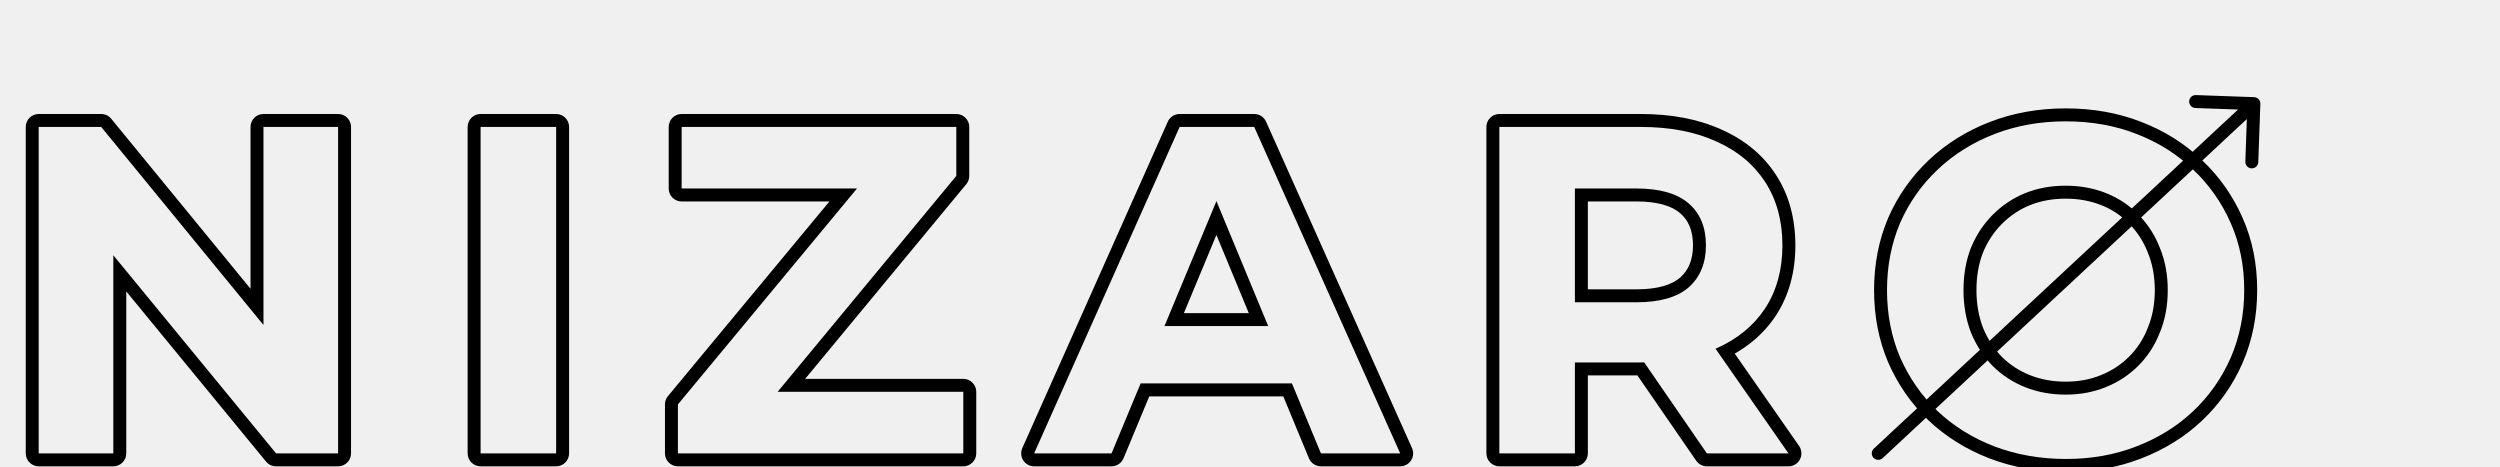
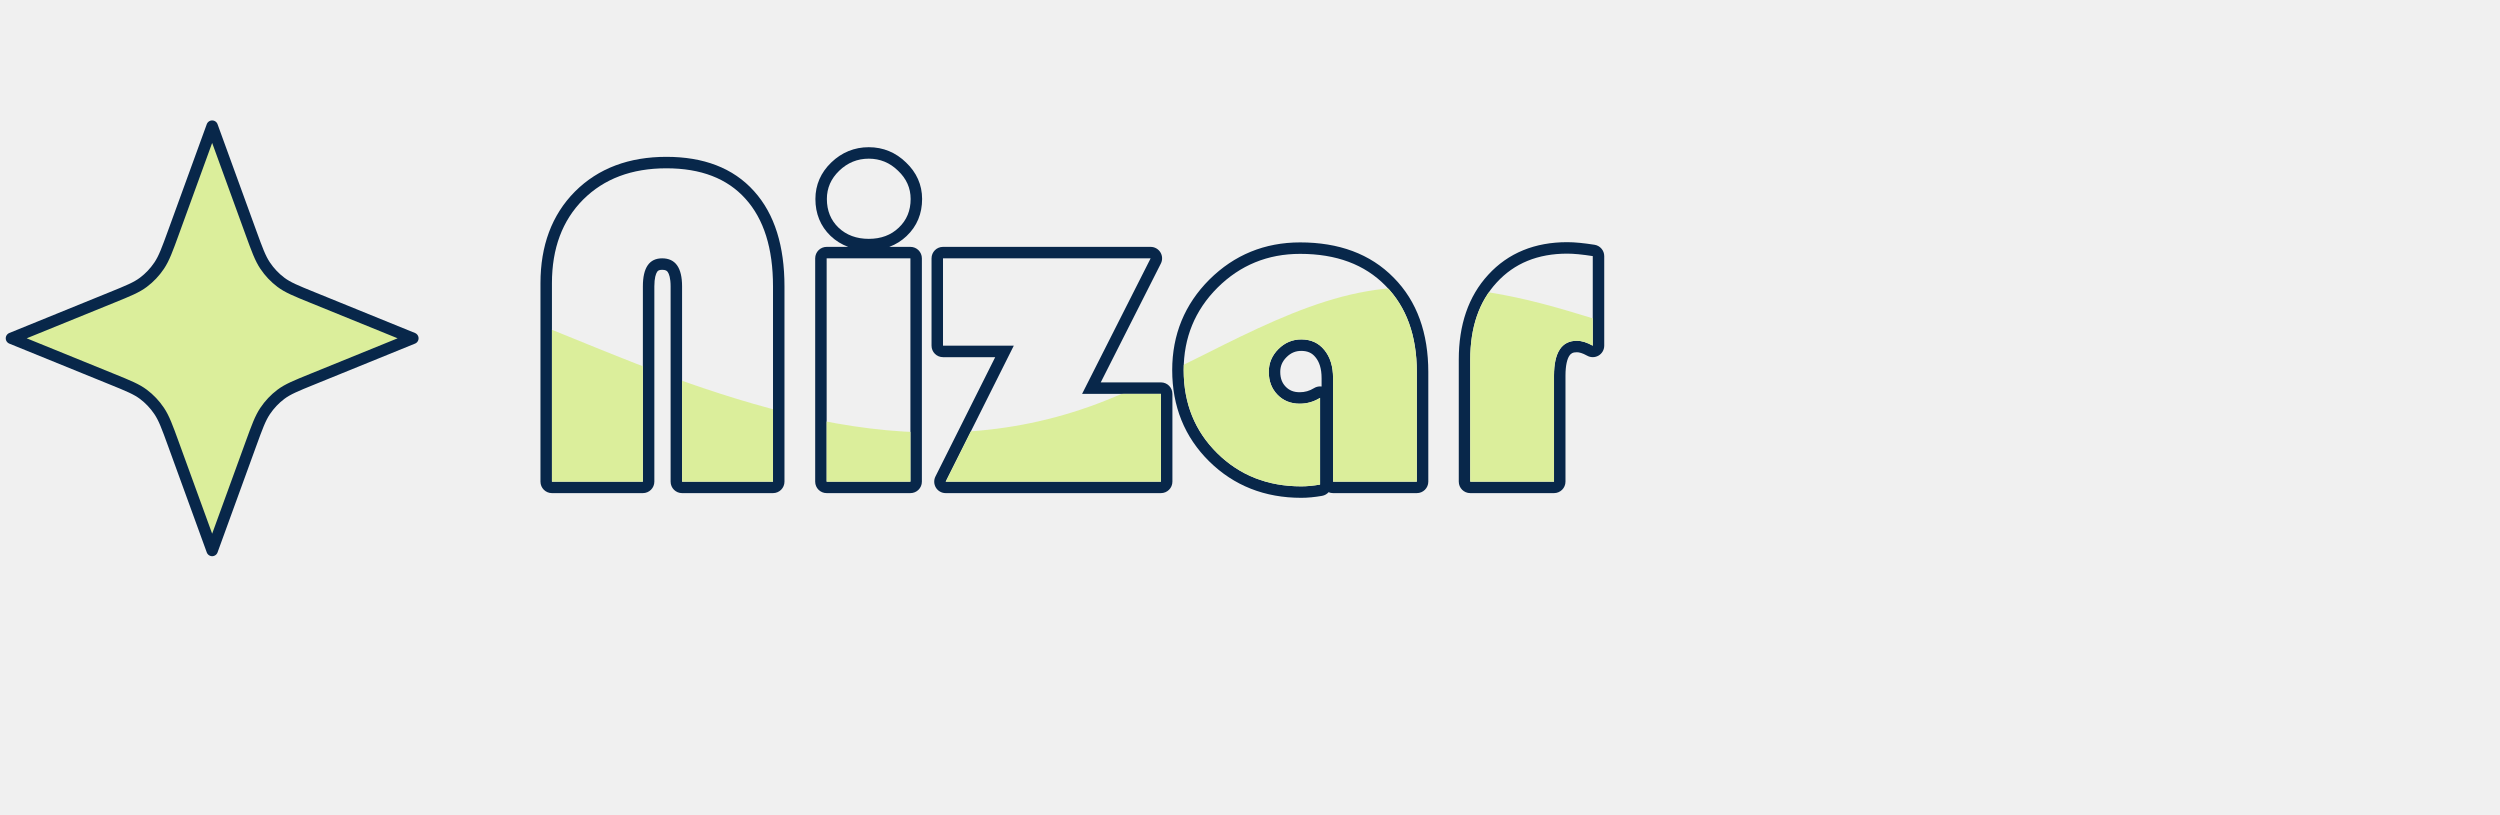
- <svg xmlns="http://www.w3.org/2000/svg" width="193" height="36" viewBox="0 0 193 36" fill="none">
-   <mask id="path-1-outside-1_219_38" maskUnits="userSpaceOnUse" x="1" y="8" width="174" height="29" fill="black">
-     <rect fill="white" x="1" y="8" width="174" height="29" />
-     <path d="M2.988 35V9.8H7.812L22.68 27.944H20.34V9.8H26.1V35H21.312L6.408 16.856H8.748V35H2.988ZM37.102 35V9.8H42.934V35H37.102ZM52.335 35V31.22L67.923 12.428L68.643 14.552H52.623V9.8H73.827V13.58L58.275 32.372L57.555 30.248H74.367V35H52.335ZM79.835 35L91.067 9.8H96.827L108.095 35H101.975L92.759 12.752H95.063L85.811 35H79.835ZM85.451 29.6L86.999 25.172H99.959L101.543 29.6H85.451ZM115.75 35V9.8H126.658C128.914 9.8 130.858 10.172 132.49 10.916C134.122 11.636 135.382 12.68 136.27 14.048C137.158 15.416 137.602 17.048 137.602 18.944C137.602 20.816 137.158 22.436 136.27 23.804C135.382 25.148 134.122 26.18 132.49 26.9C130.858 27.62 128.914 27.98 126.658 27.98H118.99L121.582 25.424V35H115.75ZM131.77 35L125.47 25.856H131.698L138.07 35H131.77ZM121.582 26.072L118.99 23.336H126.334C128.134 23.336 129.478 22.952 130.366 22.184C131.254 21.392 131.698 20.312 131.698 18.944C131.698 17.552 131.254 16.472 130.366 15.704C129.478 14.936 128.134 14.552 126.334 14.552H118.99L121.582 11.78V26.072ZM159.502 35.432C157.51 35.432 155.662 35.108 153.958 34.46C152.278 33.812 150.814 32.9 149.566 31.724C148.342 30.548 147.382 29.168 146.686 27.584C146.014 26 145.678 24.272 145.678 22.4C145.678 20.528 146.014 18.8 146.686 17.216C147.382 15.632 148.354 14.252 149.602 13.076C150.85 11.9 152.314 10.988 153.994 10.34C155.674 9.692 157.498 9.368 159.466 9.368C161.458 9.368 163.282 9.692 164.938 10.34C166.618 10.988 168.07 11.9 169.294 13.076C170.542 14.252 171.514 15.632 172.21 17.216C172.906 18.776 173.254 20.504 173.254 22.4C173.254 24.272 172.906 26.012 172.21 27.62C171.514 29.204 170.542 30.584 169.294 31.76C168.07 32.912 166.618 33.812 164.938 34.46C163.282 35.108 161.47 35.432 159.502 35.432ZM159.466 30.464C160.594 30.464 161.626 30.272 162.562 29.888C163.522 29.504 164.362 28.952 165.082 28.232C165.802 27.512 166.354 26.66 166.738 25.676C167.146 24.692 167.35 23.6 167.35 22.4C167.35 21.2 167.146 20.108 166.738 19.124C166.354 18.14 165.802 17.288 165.082 16.568C164.386 15.848 163.558 15.296 162.598 14.912C161.638 14.528 160.594 14.336 159.466 14.336C158.338 14.336 157.294 14.528 156.334 14.912C155.398 15.296 154.57 15.848 153.85 16.568C153.13 17.288 152.566 18.14 152.158 19.124C151.774 20.108 151.582 21.2 151.582 22.4C151.582 23.576 151.774 24.668 152.158 25.676C152.566 26.66 153.118 27.512 153.814 28.232C154.534 28.952 155.374 29.504 156.334 29.888C157.294 30.272 158.338 30.464 159.466 30.464Z" />
+ <svg xmlns="http://www.w3.org/2000/svg" width="218" height="71" viewBox="0 0 218 71" fill="none">
+   <path d="M18.5 11L15.128 20.268C14.58 21.775 14.305 22.529 13.879 23.163C13.501 23.725 13.037 24.216 12.505 24.615C11.906 25.066 11.193 25.356 9.767 25.935L1 29.5L9.767 33.065C11.193 33.644 11.906 33.934 12.505 34.385C13.037 34.784 13.501 35.275 13.879 35.837C14.305 36.471 14.58 37.225 15.128 38.732L18.5 48L21.872 38.732C22.42 37.225 22.695 36.471 23.121 35.837C23.499 35.275 23.963 34.784 24.494 34.385C25.094 33.934 25.807 33.644 27.233 33.065L36 29.5L27.233 25.935C25.807 25.356 25.094 25.066 24.494 24.615C23.963 24.216 23.499 23.725 23.121 23.163C22.695 22.529 22.42 21.775 21.872 20.268L18.5 11Z" fill="#DBEE9B" stroke="#08274A" stroke-linecap="round" stroke-linejoin="round" />
+   <mask id="path-2-outside-1_344_134" maskUnits="userSpaceOnUse" x="47" y="12" width="93" height="32" fill="black">
+     <rect fill="white" x="47" y="12" width="93" height="32" />
+     <path d="M48.129 42V24.695C48.129 21.662 49.034 19.233 50.844 17.41C52.667 15.587 55.089 14.676 58.109 14.676C61.117 14.676 63.415 15.561 65.004 17.332C66.606 19.103 67.406 21.648 67.406 24.969V42H59.477V24.969C59.477 23.341 58.897 22.527 57.738 22.527C56.618 22.527 56.059 23.341 56.059 24.969V42H48.129ZM79.388 22.527V42H72.084V22.527H79.388ZM75.755 13.836C76.745 13.836 77.598 14.188 78.314 14.891C79.043 15.581 79.408 16.401 79.408 17.352C79.408 18.367 79.063 19.201 78.373 19.852C77.696 20.503 76.823 20.828 75.755 20.828C74.688 20.828 73.809 20.503 73.119 19.852C72.442 19.201 72.103 18.367 72.103 17.352C72.103 16.401 72.461 15.581 73.177 14.891C73.906 14.188 74.766 13.836 75.755 13.836ZM100.335 22.527L94.359 34.344H101.234V42H82.464L88.402 30.145H82.23V22.527H100.335ZM115.11 34.695V42.254C114.511 42.358 113.964 42.41 113.47 42.41C110.54 42.41 108.098 41.447 106.145 39.52C104.192 37.592 103.216 35.177 103.216 32.273C103.216 29.448 104.199 27.052 106.165 25.086C108.144 23.12 110.546 22.137 113.372 22.137C116.523 22.137 119.003 23.061 120.813 24.91C122.636 26.746 123.548 29.259 123.548 32.449V42H116.243V32.977C116.243 31.948 115.989 31.128 115.481 30.516C114.986 29.904 114.316 29.598 113.47 29.598C112.701 29.598 112.037 29.878 111.477 30.438C110.917 30.997 110.638 31.662 110.638 32.43C110.638 33.237 110.891 33.901 111.399 34.422C111.907 34.943 112.552 35.203 113.333 35.203C113.971 35.203 114.563 35.034 115.11 34.695ZM138.889 22.332V30.145C138.381 29.858 137.919 29.715 137.502 29.715C136.174 29.715 135.51 30.73 135.51 32.762V42H128.205V31.355C128.205 28.543 128.974 26.303 130.51 24.637C132.047 22.957 134.097 22.117 136.662 22.117C137.235 22.117 137.978 22.189 138.889 22.332Z" />
  </mask>
-   <path d="M2.988 35H1.988C1.988 35.552 2.436 36 2.988 36V35ZM2.988 9.8V8.8C2.436 8.8 1.988 9.248 1.988 9.8H2.988ZM7.812 9.8L8.585 9.166C8.396 8.934 8.112 8.8 7.812 8.8V9.8ZM22.68 27.944V28.944C23.067 28.944 23.418 28.721 23.584 28.372C23.749 28.023 23.698 27.609 23.453 27.31L22.68 27.944ZM20.34 27.944H19.34C19.34 28.496 19.788 28.944 20.34 28.944V27.944ZM20.34 9.8V8.8C19.788 8.8 19.34 9.248 19.34 9.8H20.34ZM26.1 9.8H27.1C27.1 9.248 26.652 8.8 26.1 8.8V9.8ZM26.1 35V36C26.652 36 27.1 35.552 27.1 35H26.1ZM21.312 35L20.539 35.635C20.729 35.866 21.013 36 21.312 36V35ZM6.408 16.856V15.856C6.021 15.856 5.669 16.079 5.504 16.429C5.339 16.778 5.39 17.192 5.635 17.491L6.408 16.856ZM8.748 16.856H9.748C9.748 16.304 9.3 15.856 8.748 15.856V16.856ZM8.748 35V36C9.3 36 9.748 35.552 9.748 35H8.748ZM3.988 35V9.8H1.988V35H3.988ZM2.988 10.8H7.812V8.8H2.988V10.8ZM7.039 10.434L21.907 28.578L23.453 27.31L8.585 9.166L7.039 10.434ZM22.68 26.944H20.34V28.944H22.68V26.944ZM21.34 27.944V9.8H19.34V27.944H21.34ZM20.34 10.8H26.1V8.8H20.34V10.8ZM25.1 9.8V35H27.1V9.8H25.1ZM26.1 34H21.312V36H26.1V34ZM22.085 34.365L7.181 16.221L5.635 17.491L20.539 35.635L22.085 34.365ZM6.408 17.856H8.748V15.856H6.408V17.856ZM7.748 16.856V35H9.748V16.856H7.748ZM8.748 34H2.988V36H8.748V34ZM37.102 35H36.102C36.102 35.552 36.55 36 37.102 36V35ZM37.102 9.8V8.8C36.55 8.8 36.102 9.248 36.102 9.8H37.102ZM42.934 9.8H43.934C43.934 9.248 43.486 8.8 42.934 8.8V9.8ZM42.934 35V36C43.486 36 43.934 35.552 43.934 35H42.934ZM38.102 35V9.8H36.102V35H38.102ZM37.102 10.8H42.934V8.8H37.102V10.8ZM41.934 9.8V35H43.934V9.8H41.934ZM42.934 34H37.102V36H42.934V34ZM52.335 35H51.335C51.335 35.552 51.782 36 52.335 36V35ZM52.335 31.22L51.565 30.582C51.416 30.761 51.335 30.987 51.335 31.22H52.335ZM67.923 12.428L68.87 12.107C68.754 11.764 68.461 11.511 68.105 11.445C67.748 11.379 67.384 11.511 67.153 11.79L67.923 12.428ZM68.643 14.552V15.552C68.965 15.552 69.268 15.397 69.455 15.135C69.643 14.873 69.693 14.536 69.59 14.231L68.643 14.552ZM52.623 14.552H51.623C51.623 15.104 52.07 15.552 52.623 15.552V14.552ZM52.623 9.8V8.8C52.07 8.8 51.623 9.248 51.623 9.8H52.623ZM73.827 9.8H74.827C74.827 9.248 74.379 8.8 73.827 8.8V9.8ZM73.827 13.58L74.597 14.218C74.746 14.038 74.827 13.813 74.827 13.58H73.827ZM58.275 32.372L57.328 32.693C57.444 33.036 57.737 33.29 58.093 33.355C58.45 33.421 58.814 33.289 59.045 33.01L58.275 32.372ZM57.555 30.248V29.248C57.232 29.248 56.93 29.403 56.742 29.665C56.554 29.927 56.504 30.264 56.608 30.569L57.555 30.248ZM74.367 30.248H75.367C75.367 29.696 74.919 29.248 74.367 29.248V30.248ZM74.367 35V36C74.919 36 75.367 35.552 75.367 35H74.367ZM53.335 35V31.22H51.335V35H53.335ZM53.104 31.858L68.692 13.066L67.153 11.79L51.565 30.582L53.104 31.858ZM66.976 12.749L67.696 14.873L69.59 14.231L68.87 12.107L66.976 12.749ZM68.643 13.552H52.623V15.552H68.643V13.552ZM53.623 14.552V9.8H51.623V14.552H53.623ZM52.623 10.8H73.827V8.8H52.623V10.8ZM72.827 9.8V13.58H74.827V9.8H72.827ZM73.056 12.942L57.504 31.734L59.045 33.01L74.597 14.218L73.056 12.942ZM59.222 32.051L58.502 29.927L56.608 30.569L57.328 32.693L59.222 32.051ZM57.555 31.248H74.367V29.248H57.555V31.248ZM73.367 30.248V35H75.367V30.248H73.367ZM74.367 34H52.335V36H74.367V34ZM79.835 35L78.922 34.593C78.784 34.902 78.812 35.26 78.996 35.544C79.181 35.829 79.496 36 79.835 36V35ZM91.067 9.8V8.8C90.672 8.8 90.314 9.032 90.154 9.393L91.067 9.8ZM96.827 9.8L97.74 9.392C97.579 9.032 97.221 8.8 96.827 8.8V9.8ZM108.095 35V36C108.434 36 108.75 35.828 108.934 35.544C109.119 35.26 109.146 34.901 109.008 34.592L108.095 35ZM101.975 35L101.051 35.383C101.206 35.756 101.571 36 101.975 36V35ZM92.759 12.752V11.752C92.425 11.752 92.113 11.919 91.928 12.196C91.742 12.474 91.707 12.826 91.835 13.135L92.759 12.752ZM95.063 12.752L95.986 13.136C96.115 12.827 96.08 12.475 95.895 12.197C95.709 11.919 95.397 11.752 95.063 11.752V12.752ZM85.811 35V36C86.215 36 86.579 35.757 86.734 35.384L85.811 35ZM85.451 29.6L84.507 29.27C84.4 29.576 84.448 29.915 84.636 30.179C84.823 30.443 85.127 30.6 85.451 30.6V29.6ZM86.999 25.172V24.172C86.574 24.172 86.195 24.441 86.055 24.842L86.999 25.172ZM99.959 25.172L100.901 24.835C100.758 24.437 100.381 24.172 99.959 24.172V25.172ZM101.543 29.6V30.6C101.868 30.6 102.173 30.442 102.361 30.176C102.548 29.91 102.594 29.57 102.485 29.263L101.543 29.6ZM80.748 35.407L91.98 10.207L90.154 9.393L78.922 34.593L80.748 35.407ZM91.067 10.8H96.827V8.8H91.067V10.8ZM95.914 10.208L107.182 35.408L109.008 34.592L97.74 9.392L95.914 10.208ZM108.095 34H101.975V36H108.095V34ZM102.899 34.617L93.683 12.369L91.835 13.135L101.051 35.383L102.899 34.617ZM92.759 13.752H95.063V11.752H92.759V13.752ZM94.14 12.368L84.888 34.616L86.734 35.384L95.986 13.136L94.14 12.368ZM85.811 34H79.835V36H85.811V34ZM86.395 29.93L87.943 25.502L86.055 24.842L84.507 29.27L86.395 29.93ZM86.999 26.172H99.959V24.172H86.999V26.172ZM99.017 25.509L100.601 29.937L102.485 29.263L100.901 24.835L99.017 25.509ZM101.543 28.6H85.451V30.6H101.543V28.6ZM115.75 35H114.75C114.75 35.552 115.197 36 115.75 36V35ZM115.75 9.8V8.8C115.197 8.8 114.75 9.248 114.75 9.8H115.75ZM132.49 10.916L132.075 11.826L132.086 11.831L132.49 10.916ZM136.27 14.048L135.431 14.592L135.431 14.592L136.27 14.048ZM136.27 23.804L137.104 24.355L137.108 24.349L136.27 23.804ZM132.49 26.9L132.893 27.815L132.893 27.815L132.49 26.9ZM118.99 27.98L118.287 27.268C117.999 27.553 117.91 27.984 118.064 28.36C118.218 28.735 118.584 28.98 118.99 28.98V27.98ZM121.582 25.424H122.582C122.582 25.021 122.339 24.657 121.967 24.502C121.596 24.346 121.167 24.429 120.879 24.712L121.582 25.424ZM121.582 35V36C122.134 36 122.582 35.552 122.582 35H121.582ZM131.77 35L130.946 35.567C131.133 35.838 131.441 36 131.77 36V35ZM125.47 25.856V24.856C125.098 24.856 124.757 25.062 124.584 25.391C124.412 25.72 124.435 26.117 124.646 26.423L125.47 25.856ZM131.698 25.856L132.518 25.284C132.331 25.016 132.025 24.856 131.698 24.856V25.856ZM138.07 35V36C138.442 36 138.784 35.793 138.956 35.463C139.128 35.133 139.103 34.734 138.89 34.428L138.07 35ZM121.582 26.072L120.856 26.76C121.137 27.057 121.571 27.152 121.952 27.001C122.332 26.849 122.582 26.481 122.582 26.072H121.582ZM118.99 23.336V22.336C118.59 22.336 118.229 22.574 118.071 22.941C117.913 23.308 117.989 23.734 118.264 24.024L118.99 23.336ZM130.366 22.184L131.02 22.94C131.024 22.937 131.027 22.934 131.031 22.93L130.366 22.184ZM118.99 14.552L118.259 13.869C117.987 14.16 117.914 14.585 118.072 14.95C118.231 15.316 118.591 15.552 118.99 15.552V14.552ZM121.582 11.78H122.582C122.582 11.369 122.331 11.001 121.949 10.85C121.567 10.699 121.132 10.797 120.851 11.097L121.582 11.78ZM116.75 35V9.8H114.75V35H116.75ZM115.75 10.8H126.658V8.8H115.75V10.8ZM126.658 10.8C128.806 10.8 130.602 11.155 132.075 11.826L132.904 10.006C131.113 9.189 129.021 8.8 126.658 8.8V10.8ZM132.086 11.831C133.557 12.48 134.659 13.403 135.431 14.592L137.108 13.504C136.105 11.957 134.686 10.792 132.893 10.001L132.086 11.831ZM135.431 14.592C136.197 15.773 136.602 17.209 136.602 18.944H138.602C138.602 16.887 138.118 15.059 137.108 13.504L135.431 14.592ZM136.602 18.944C136.602 20.652 136.199 22.077 135.431 23.259L137.108 24.349C138.116 22.795 138.602 20.98 138.602 18.944H136.602ZM135.435 23.253C134.664 24.42 133.562 25.334 132.086 25.985L132.893 27.815C134.681 27.026 136.099 25.876 137.104 24.355L135.435 23.253ZM132.086 25.985C130.61 26.636 128.81 26.98 126.658 26.98V28.98C129.017 28.98 131.105 28.604 132.893 27.815L132.086 25.985ZM126.658 26.98H118.99V28.98H126.658V26.98ZM119.692 28.692L122.284 26.136L120.879 24.712L118.287 27.268L119.692 28.692ZM120.582 25.424V35H122.582V25.424H120.582ZM121.582 34H115.75V36H121.582V34ZM132.593 34.433L126.293 25.289L124.646 26.423L130.946 35.567L132.593 34.433ZM125.47 26.856H131.698V24.856H125.47V26.856ZM130.877 26.428L137.249 35.572L138.89 34.428L132.518 25.284L130.877 26.428ZM138.07 34H131.77V36H138.07V34ZM122.308 25.384L119.716 22.648L118.264 24.024L120.856 26.76L122.308 25.384ZM118.99 24.336H126.334V22.336H118.99V24.336ZM126.334 24.336C128.251 24.336 129.875 23.931 131.02 22.94L129.711 21.428C129.08 21.973 128.016 22.336 126.334 22.336V24.336ZM131.031 22.93C132.165 21.919 132.698 20.55 132.698 18.944H130.698C130.698 20.074 130.342 20.865 129.7 21.438L131.031 22.93ZM132.698 18.944C132.698 17.321 132.169 15.941 131.02 14.948L129.711 16.46C130.339 17.003 130.698 17.783 130.698 18.944H132.698ZM131.02 14.948C129.875 13.957 128.251 13.552 126.334 13.552V15.552C128.016 15.552 129.08 15.915 129.711 16.46L131.02 14.948ZM126.334 13.552H118.99V15.552H126.334V13.552ZM119.72 15.235L122.312 12.463L120.851 11.097L118.259 13.869L119.72 15.235ZM120.582 11.78V26.072H122.582V11.78H120.582ZM153.958 34.46L153.598 35.393L153.603 35.395L153.958 34.46ZM149.566 31.724L148.873 32.445L148.88 32.452L149.566 31.724ZM146.686 27.584L145.766 27.975L145.771 27.986L146.686 27.584ZM146.686 17.216L145.771 16.814L145.766 16.825L146.686 17.216ZM153.994 10.34L153.634 9.407L153.634 9.407L153.994 10.34ZM164.938 10.34L164.574 11.271L164.578 11.273L164.938 10.34ZM169.294 13.076L168.601 13.797L168.608 13.804L169.294 13.076ZM172.21 17.216L171.295 17.618L171.297 17.623L172.21 17.216ZM172.21 27.62L173.126 28.022L173.128 28.017L172.21 27.62ZM169.294 31.76L169.98 32.488L169.98 32.488L169.294 31.76ZM164.938 34.46L164.578 33.527L164.574 33.529L164.938 34.46ZM162.562 29.888L162.191 28.959L162.183 28.963L162.562 29.888ZM165.082 28.232L164.375 27.525L164.375 27.525L165.082 28.232ZM166.738 25.676L165.814 25.293C165.812 25.299 165.809 25.306 165.807 25.312L166.738 25.676ZM166.738 19.124L165.807 19.488C165.809 19.494 165.812 19.501 165.814 19.507L166.738 19.124ZM165.082 16.568L164.363 17.263C164.367 17.267 164.371 17.271 164.375 17.275L165.082 16.568ZM162.598 14.912L162.227 15.841L162.227 15.841L162.598 14.912ZM156.334 14.912L155.963 13.983L155.955 13.987L156.334 14.912ZM153.85 16.568L154.557 17.275L154.557 17.275L153.85 16.568ZM152.158 19.124L151.234 18.741C151.232 18.747 151.229 18.754 151.227 18.761L152.158 19.124ZM152.158 25.676L151.224 26.032C151.227 26.041 151.231 26.05 151.234 26.059L152.158 25.676ZM153.814 28.232L153.095 28.927C153.099 28.931 153.103 28.935 153.107 28.939L153.814 28.232ZM156.334 29.888L155.963 30.817L155.963 30.817L156.334 29.888ZM159.502 34.432C157.62 34.432 155.894 34.126 154.314 33.525L153.603 35.395C155.43 36.09 157.4 36.432 159.502 36.432V34.432ZM154.318 33.527C152.753 32.923 151.401 32.079 150.252 30.996L148.88 32.452C150.227 33.721 151.804 34.701 153.598 35.393L154.318 33.527ZM150.259 31.003C149.131 29.919 148.246 28.648 147.602 27.182L145.771 27.986C146.518 29.688 147.553 31.177 148.873 32.445L150.259 31.003ZM147.607 27.193C146.992 25.744 146.678 24.15 146.678 22.4H144.678C144.678 24.394 145.037 26.256 145.766 27.974L147.607 27.193ZM146.678 22.4C146.678 20.65 146.992 19.056 147.607 17.607L145.766 16.825C145.037 18.544 144.678 20.406 144.678 22.4H146.678ZM147.602 17.618C148.244 16.156 149.139 14.887 150.288 13.804L148.916 12.348C147.57 13.617 146.52 15.108 145.771 16.814L147.602 17.618ZM150.288 13.804C151.437 12.721 152.789 11.877 154.354 11.273L153.634 9.407C151.84 10.099 150.263 11.079 148.916 12.348L150.288 13.804ZM154.354 11.273C155.909 10.673 157.61 10.368 159.466 10.368V8.368C157.387 8.368 155.439 8.711 153.634 9.407L154.354 11.273ZM159.466 10.368C161.348 10.368 163.047 10.674 164.574 11.271L165.303 9.409C163.517 8.71 161.568 8.368 159.466 8.368V10.368ZM164.578 11.273C166.142 11.876 167.479 12.719 168.601 13.797L169.987 12.355C168.661 11.081 167.094 10.1 165.298 9.407L164.578 11.273ZM168.608 13.804C169.758 14.887 170.652 16.156 171.295 17.618L173.126 16.814C172.376 15.108 171.327 13.617 169.98 12.348L168.608 13.804ZM171.297 17.623C171.93 19.042 172.254 20.629 172.254 22.4H174.254C174.254 20.379 173.883 18.51 173.123 16.809L171.297 17.623ZM172.254 22.4C172.254 24.145 171.931 25.749 171.292 27.223L173.128 28.017C173.882 26.275 174.254 24.399 174.254 22.4H172.254ZM171.295 27.218C170.652 28.68 169.758 29.949 168.608 31.032L169.98 32.488C171.327 31.219 172.376 29.728 173.126 28.022L171.295 27.218ZM168.609 31.032C167.486 32.089 166.146 32.922 164.578 33.527L165.298 35.393C167.09 34.702 168.655 33.735 169.98 32.488L168.609 31.032ZM164.574 33.529C163.046 34.127 161.359 34.432 159.502 34.432V36.432C161.582 36.432 163.519 36.089 165.303 35.391L164.574 33.529ZM159.466 31.464C160.709 31.464 161.872 31.252 162.942 30.813L162.183 28.963C161.38 29.292 160.479 29.464 159.466 29.464V31.464ZM162.934 30.817C164.017 30.383 164.972 29.756 165.789 28.939L164.375 27.525C163.752 28.148 163.027 28.625 162.191 28.959L162.934 30.817ZM165.789 28.939C166.611 28.118 167.237 27.147 167.67 26.04L165.807 25.312C165.471 26.173 164.994 26.906 164.375 27.525L165.789 28.939ZM167.662 26.059C168.126 24.939 168.35 23.715 168.35 22.4H166.35C166.35 23.485 166.166 24.445 165.814 25.293L167.662 26.059ZM168.35 22.4C168.35 21.085 168.126 19.861 167.662 18.741L165.814 19.507C166.166 20.355 166.35 21.315 166.35 22.4H168.35ZM167.67 18.761C167.237 17.653 166.611 16.682 165.789 15.861L164.375 17.275C164.994 17.894 165.471 18.627 165.807 19.488L167.67 18.761ZM165.801 15.873C165.004 15.048 164.056 14.418 162.97 13.983L162.227 15.841C163.06 16.174 163.769 16.648 164.363 17.263L165.801 15.873ZM162.97 13.983C161.881 13.548 160.71 13.336 159.466 13.336V15.336C160.479 15.336 161.395 15.508 162.227 15.841L162.97 13.983ZM159.466 13.336C158.223 13.336 157.051 13.548 155.963 13.983L156.706 15.841C157.537 15.508 158.454 15.336 159.466 15.336V13.336ZM155.955 13.987C154.895 14.421 153.956 15.048 153.143 15.861L154.557 17.275C155.184 16.648 155.901 16.171 156.714 15.837L155.955 13.987ZM153.143 15.861C152.326 16.678 151.69 17.642 151.234 18.741L153.082 19.507C153.442 18.639 153.934 17.898 154.557 17.275L153.143 15.861ZM151.227 18.761C150.792 19.875 150.582 21.092 150.582 22.4H152.582C152.582 21.308 152.757 20.341 153.09 19.488L151.227 18.761ZM150.582 22.4C150.582 23.687 150.793 24.901 151.224 26.032L153.093 25.32C152.756 24.436 152.582 23.465 152.582 22.4H150.582ZM151.234 26.059C151.687 27.151 152.307 28.111 153.095 28.927L154.533 27.537C153.93 26.913 153.445 26.169 153.082 25.293L151.234 26.059ZM153.107 28.939C153.924 29.756 154.879 30.383 155.963 30.817L156.706 28.959C155.869 28.625 155.144 28.148 154.521 27.525L153.107 28.939ZM155.963 30.817C157.051 31.252 158.223 31.464 159.466 31.464V29.464C158.454 29.464 157.537 29.292 156.706 28.959L155.963 30.817Z" fill="black" mask="url(#path-1-outside-1_219_38)" />
-   <path d="M144.659 34.634C144.457 34.822 144.446 35.139 144.634 35.341C144.822 35.543 145.139 35.554 145.341 35.366L144.659 34.634ZM174.5 8.018C174.51 7.742 174.294 7.51 174.018 7.5L169.521 7.34C169.245 7.33 169.013 7.546 169.003 7.822C168.993 8.098 169.209 8.329 169.485 8.339L173.482 8.482L173.34 12.479C173.33 12.755 173.546 12.987 173.822 12.997C174.098 13.007 174.329 12.791 174.339 12.515L174.5 8.018ZM145.341 35.366L174.341 8.366L173.659 7.634L144.659 34.634L145.341 35.366Z" fill="black" />
+   <path d="M48.129 42H47.129C47.129 42.552 47.577 43 48.129 43V42ZM50.844 17.41L50.137 16.703L50.134 16.706L50.844 17.41ZM65.004 17.332L64.26 18L64.262 18.003L65.004 17.332ZM67.406 42V43C67.959 43 68.406 42.552 68.406 42H67.406ZM59.477 42H58.477C58.477 42.552 58.924 43 59.477 43V42ZM56.059 42V43C56.611 43 57.059 42.552 57.059 42H56.059ZM49.129 42V24.695H47.129V42H49.129ZM49.129 24.695C49.129 21.874 49.963 19.717 51.553 18.115L50.134 16.706C48.105 18.749 47.129 21.449 47.129 24.695H49.129ZM51.551 18.117C53.154 16.514 55.305 15.676 58.109 15.676V13.676C54.873 13.676 52.179 14.661 50.137 16.703L51.551 18.117ZM58.109 15.676C60.913 15.676 62.908 16.494 64.26 18L65.748 16.664C63.922 14.629 61.321 13.676 58.109 13.676V15.676ZM64.262 18.003C65.642 19.529 66.406 21.799 66.406 24.969H68.406C68.406 21.498 67.569 18.677 65.746 16.661L64.262 18.003ZM66.406 24.969V42H68.406V24.969H66.406ZM67.406 41H59.477V43H67.406V41ZM60.477 42V24.969H58.477V42H60.477ZM60.477 24.969C60.477 24.067 60.321 23.21 59.857 22.558C59.347 21.842 58.582 21.527 57.738 21.527V23.527C58.054 23.527 58.157 23.619 58.227 23.718C58.342 23.879 58.477 24.243 58.477 24.969H60.477ZM57.738 21.527C56.9 21.527 56.148 21.853 55.655 22.571C55.207 23.221 55.059 24.071 55.059 24.969H57.059C57.059 24.239 57.19 23.868 57.302 23.704C57.368 23.608 57.456 23.527 57.738 23.527V21.527ZM55.059 24.969V42H57.059V24.969H55.059ZM56.059 41H48.129V43H56.059V41ZM79.388 22.527H80.388C80.388 21.975 79.941 21.527 79.388 21.527V22.527ZM79.388 42V43C79.941 43 80.388 42.552 80.388 42H79.388ZM72.084 42H71.084C71.084 42.552 71.531 43 72.084 43V42ZM72.084 22.527V21.527C71.531 21.527 71.084 21.975 71.084 22.527H72.084ZM78.314 14.891L77.614 15.604C77.618 15.608 77.622 15.613 77.627 15.617L78.314 14.891ZM78.373 19.852L77.686 19.124L77.68 19.131L78.373 19.852ZM73.119 19.852L72.426 20.572L72.433 20.579L73.119 19.852ZM73.177 14.891L73.871 15.611L73.871 15.611L73.177 14.891ZM78.388 22.527V42H80.388V22.527H78.388ZM79.388 41H72.084V43H79.388V41ZM73.084 42V22.527H71.084V42H73.084ZM72.084 23.527H79.388V21.527H72.084V23.527ZM75.755 14.836C76.479 14.836 77.081 15.082 77.614 15.604L79.015 14.177C78.115 13.293 77.011 12.836 75.755 12.836V14.836ZM77.627 15.617C78.169 16.13 78.408 16.693 78.408 17.352H80.408C80.408 16.109 79.918 15.031 79.001 14.164L77.627 15.617ZM78.408 17.352C78.408 18.114 78.161 18.676 77.686 19.124L79.059 20.579C79.965 19.725 80.408 18.621 80.408 17.352H78.408ZM77.68 19.131C77.215 19.578 76.603 19.828 75.755 19.828V21.828C77.043 21.828 78.177 21.427 79.066 20.572L77.68 19.131ZM75.755 19.828C74.908 19.828 74.286 19.578 73.805 19.124L72.433 20.579C73.332 21.427 74.467 21.828 75.755 21.828V19.828ZM73.812 19.131C73.348 18.685 73.103 18.12 73.103 17.352H71.103C71.103 18.615 71.535 19.716 72.426 20.572L73.812 19.131ZM73.103 17.352C73.103 16.686 73.341 16.122 73.871 15.611L72.484 14.171C71.582 15.039 71.103 16.116 71.103 17.352H73.103ZM73.871 15.611C74.419 15.082 75.031 14.836 75.755 14.836V12.836C74.5 12.836 73.394 13.293 72.483 14.171L73.871 15.611ZM100.335 22.527L101.228 22.979C101.384 22.669 101.369 22.299 101.187 22.004C101.005 21.708 100.683 21.527 100.335 21.527V22.527ZM94.359 34.344L93.466 33.892C93.309 34.202 93.325 34.572 93.507 34.867C93.689 35.163 94.011 35.344 94.359 35.344V34.344ZM101.234 34.344H102.234C102.234 33.791 101.786 33.344 101.234 33.344V34.344ZM101.234 42V43C101.786 43 102.234 42.552 102.234 42H101.234ZM82.464 42L81.57 41.552C81.415 41.862 81.431 42.23 81.613 42.526C81.795 42.82 82.117 43 82.464 43V42ZM88.402 30.145L89.296 30.592C89.451 30.282 89.435 29.914 89.252 29.619C89.07 29.324 88.748 29.145 88.402 29.145V30.145ZM82.23 30.145H81.23C81.23 30.697 81.677 31.145 82.23 31.145V30.145ZM82.23 22.527V21.527C81.677 21.527 81.23 21.975 81.23 22.527H82.23ZM99.443 22.076L93.466 33.892L95.251 34.795L101.228 22.979L99.443 22.076ZM94.359 35.344H101.234V33.344H94.359V35.344ZM100.234 34.344V42H102.234V34.344H100.234ZM101.234 41H82.464V43H101.234V41ZM83.358 42.448L89.296 30.592L87.507 29.697L81.57 41.552L83.358 42.448ZM88.402 29.145H82.23V31.145H88.402V29.145ZM83.23 30.145V22.527H81.23V30.145H83.23ZM82.23 23.527H100.335V21.527H82.23V23.527ZM115.11 34.695H116.11C116.11 34.333 115.914 33.998 115.597 33.822C115.28 33.645 114.892 33.654 114.584 33.845L115.11 34.695ZM115.11 42.254L115.281 43.239C115.76 43.156 116.11 42.74 116.11 42.254H115.11ZM106.165 25.086L105.46 24.377L105.458 24.379L106.165 25.086ZM120.813 24.91L120.099 25.61L120.104 25.615L120.813 24.91ZM123.548 42V43C124.1 43 124.548 42.552 124.548 42H123.548ZM116.243 42H115.243C115.243 42.552 115.691 43 116.243 43V42ZM115.481 30.516L114.704 31.144L114.712 31.154L115.481 30.516ZM114.11 34.695V42.254H116.11V34.695H114.11ZM114.939 41.269C114.384 41.365 113.896 41.41 113.47 41.41V43.41C114.033 43.41 114.638 43.351 115.281 43.239L114.939 41.269ZM113.47 41.41C110.783 41.41 108.6 40.537 106.848 38.808L105.443 40.231C107.597 42.356 110.297 43.41 113.47 43.41V41.41ZM106.848 38.808C105.097 37.08 104.216 34.927 104.216 32.273H102.216C102.216 35.427 103.287 38.105 105.443 40.231L106.848 38.808ZM104.216 32.273C104.216 29.708 105.097 27.568 106.872 25.793L105.458 24.379C103.301 26.536 102.216 29.188 102.216 32.273H104.216ZM106.87 25.795C108.659 24.018 110.807 23.137 113.372 23.137V21.137C110.286 21.137 107.629 22.222 105.46 24.377L106.87 25.795ZM113.372 23.137C116.317 23.137 118.517 23.994 120.099 25.61L121.528 24.211C119.49 22.129 116.729 21.137 113.372 21.137V23.137ZM120.104 25.615C121.699 27.222 122.548 29.458 122.548 32.449H124.548C124.548 29.06 123.573 26.27 121.523 24.206L120.104 25.615ZM122.548 32.449V42H124.548V32.449H122.548ZM123.548 41H116.243V43H123.548V41ZM117.243 42V32.977H115.243V42H117.243ZM117.243 32.977C117.243 31.784 116.947 30.716 116.251 29.877L114.712 31.154C115.031 31.54 115.243 32.112 115.243 32.977H117.243ZM116.259 29.887C115.558 29.02 114.592 28.598 113.47 28.598V30.598C114.04 30.598 114.415 30.787 114.704 31.144L116.259 29.887ZM113.47 28.598C112.427 28.598 111.511 28.989 110.77 29.73L112.184 31.145C112.563 30.766 112.975 30.598 113.47 30.598V28.598ZM110.77 29.73C110.029 30.471 109.638 31.387 109.638 32.43H111.638C111.638 31.936 111.806 31.523 112.184 31.145L110.77 29.73ZM109.638 32.43C109.638 33.467 109.973 34.391 110.683 35.12L112.115 33.724C111.81 33.411 111.638 33.007 111.638 32.43H109.638ZM110.683 35.12C111.394 35.849 112.304 36.203 113.333 36.203V34.203C112.799 34.203 112.42 34.036 112.115 33.724L110.683 35.12ZM113.333 36.203C114.158 36.203 114.933 35.981 115.637 35.546L114.584 33.845C114.194 34.087 113.783 34.203 113.333 34.203V36.203ZM138.889 22.332H139.889C139.889 21.84 139.531 21.421 139.044 21.344L138.889 22.332ZM138.889 30.145L138.398 31.015C138.707 31.19 139.086 31.187 139.393 31.008C139.7 30.829 139.889 30.5 139.889 30.145H138.889ZM135.51 42V43C136.062 43 136.51 42.552 136.51 42H135.51ZM128.205 42H127.205C127.205 42.552 127.653 43 128.205 43V42ZM130.51 24.637L131.245 25.314L131.248 25.312L130.51 24.637ZM137.889 22.332V30.145H139.889V22.332H137.889ZM139.38 29.274C138.779 28.934 138.146 28.715 137.502 28.715V30.715C137.692 30.715 137.983 30.782 138.398 31.015L139.38 29.274ZM137.502 28.715C136.539 28.715 135.708 29.109 135.171 29.929C134.683 30.676 134.51 31.669 134.51 32.762H136.51C136.51 31.823 136.669 31.293 136.845 31.024C136.973 30.829 137.138 30.715 137.502 30.715V28.715ZM134.51 32.762V42H136.51V32.762H134.51ZM135.51 41H128.205V43H135.51V41ZM129.205 42V31.355H127.205V42H129.205ZM129.205 31.355C129.205 28.731 129.918 26.755 131.245 25.314L129.775 23.959C128.03 25.852 127.205 28.355 127.205 31.355H129.205ZM131.248 25.312C132.57 23.866 134.339 23.117 136.662 23.117V21.117C133.856 21.117 131.523 22.048 129.772 23.962L131.248 25.312ZM136.662 23.117C137.162 23.117 137.847 23.18 138.734 23.32L139.044 21.344C138.108 21.197 137.309 21.117 136.662 21.117V23.117Z" fill="#08274A" mask="url(#path-2-outside-1_344_134)" />
+   <mask id="mask0_344_134" style="mask-type:alpha" maskUnits="userSpaceOnUse" x="48" y="13" width="91" height="30">
+     <path d="M48.129 42V24.695C48.129 21.662 49.034 19.233 50.844 17.41C52.667 15.587 55.089 14.676 58.109 14.676C61.117 14.676 63.415 15.561 65.004 17.332C66.606 19.103 67.406 21.648 67.406 24.969V42H59.477V24.969C59.477 23.341 58.897 22.527 57.738 22.527C56.618 22.527 56.059 23.341 56.059 24.969V42H48.129ZM79.388 22.527V42H72.084V22.527H79.388ZM75.755 13.836C76.745 13.836 77.598 14.188 78.314 14.891C79.043 15.581 79.408 16.401 79.408 17.352C79.408 18.367 79.063 19.201 78.373 19.852C77.696 20.503 76.823 20.828 75.755 20.828C74.688 20.828 73.809 20.503 73.119 19.852C72.442 19.201 72.103 18.367 72.103 17.352C72.103 16.401 72.461 15.581 73.177 14.891C73.906 14.188 74.766 13.836 75.755 13.836ZM100.335 22.527L94.359 34.344H101.234V42H82.464L88.402 30.145H82.23V22.527H100.335ZM115.11 34.695V42.254C114.511 42.358 113.964 42.41 113.47 42.41C110.54 42.41 108.098 41.447 106.145 39.52C104.192 37.592 103.216 35.177 103.216 32.273C103.216 29.448 104.199 27.052 106.165 25.086C108.144 23.12 110.546 22.137 113.372 22.137C116.523 22.137 119.003 23.061 120.813 24.91C122.636 26.746 123.548 29.259 123.548 32.449V42H116.243V32.977C116.243 31.948 115.989 31.128 115.481 30.516C114.986 29.904 114.316 29.598 113.47 29.598C112.701 29.598 112.037 29.878 111.477 30.438C110.917 30.997 110.638 31.662 110.638 32.43C110.638 33.237 110.891 33.901 111.399 34.422C111.907 34.943 112.552 35.203 113.333 35.203C113.971 35.203 114.563 35.034 115.11 34.695ZM138.889 22.332V30.145C138.381 29.858 137.919 29.715 137.502 29.715C136.174 29.715 135.51 30.73 135.51 32.762V42H128.205V31.355C128.205 28.543 128.974 26.303 130.51 24.637C132.047 22.957 134.097 22.117 136.662 22.117C137.235 22.117 137.978 22.189 138.889 22.332Z" fill="white" />
+   </mask>
+   <g mask="url(#mask0_344_134)">
+     <path fill-rule="evenodd" clip-rule="evenodd" d="M48 28.706L51.917 30.294C55.833 31.882 63.667 35.059 71.5 36.647C79.333 38.235 87.167 38.235 95 35.456C102.833 32.676 110.667 27.117 118.5 25.529C126.333 23.941 134.167 26.323 138.083 27.514L142 28.706V43H138.083C134.167 43 126.333 43 118.5 43C110.667 43 102.833 43 95 43C87.167 43 79.333 43 71.5 43C63.667 43 55.833 43 51.917 43H48V28.706Z" fill="#DBEE9B" />
+   </g>
</svg>
